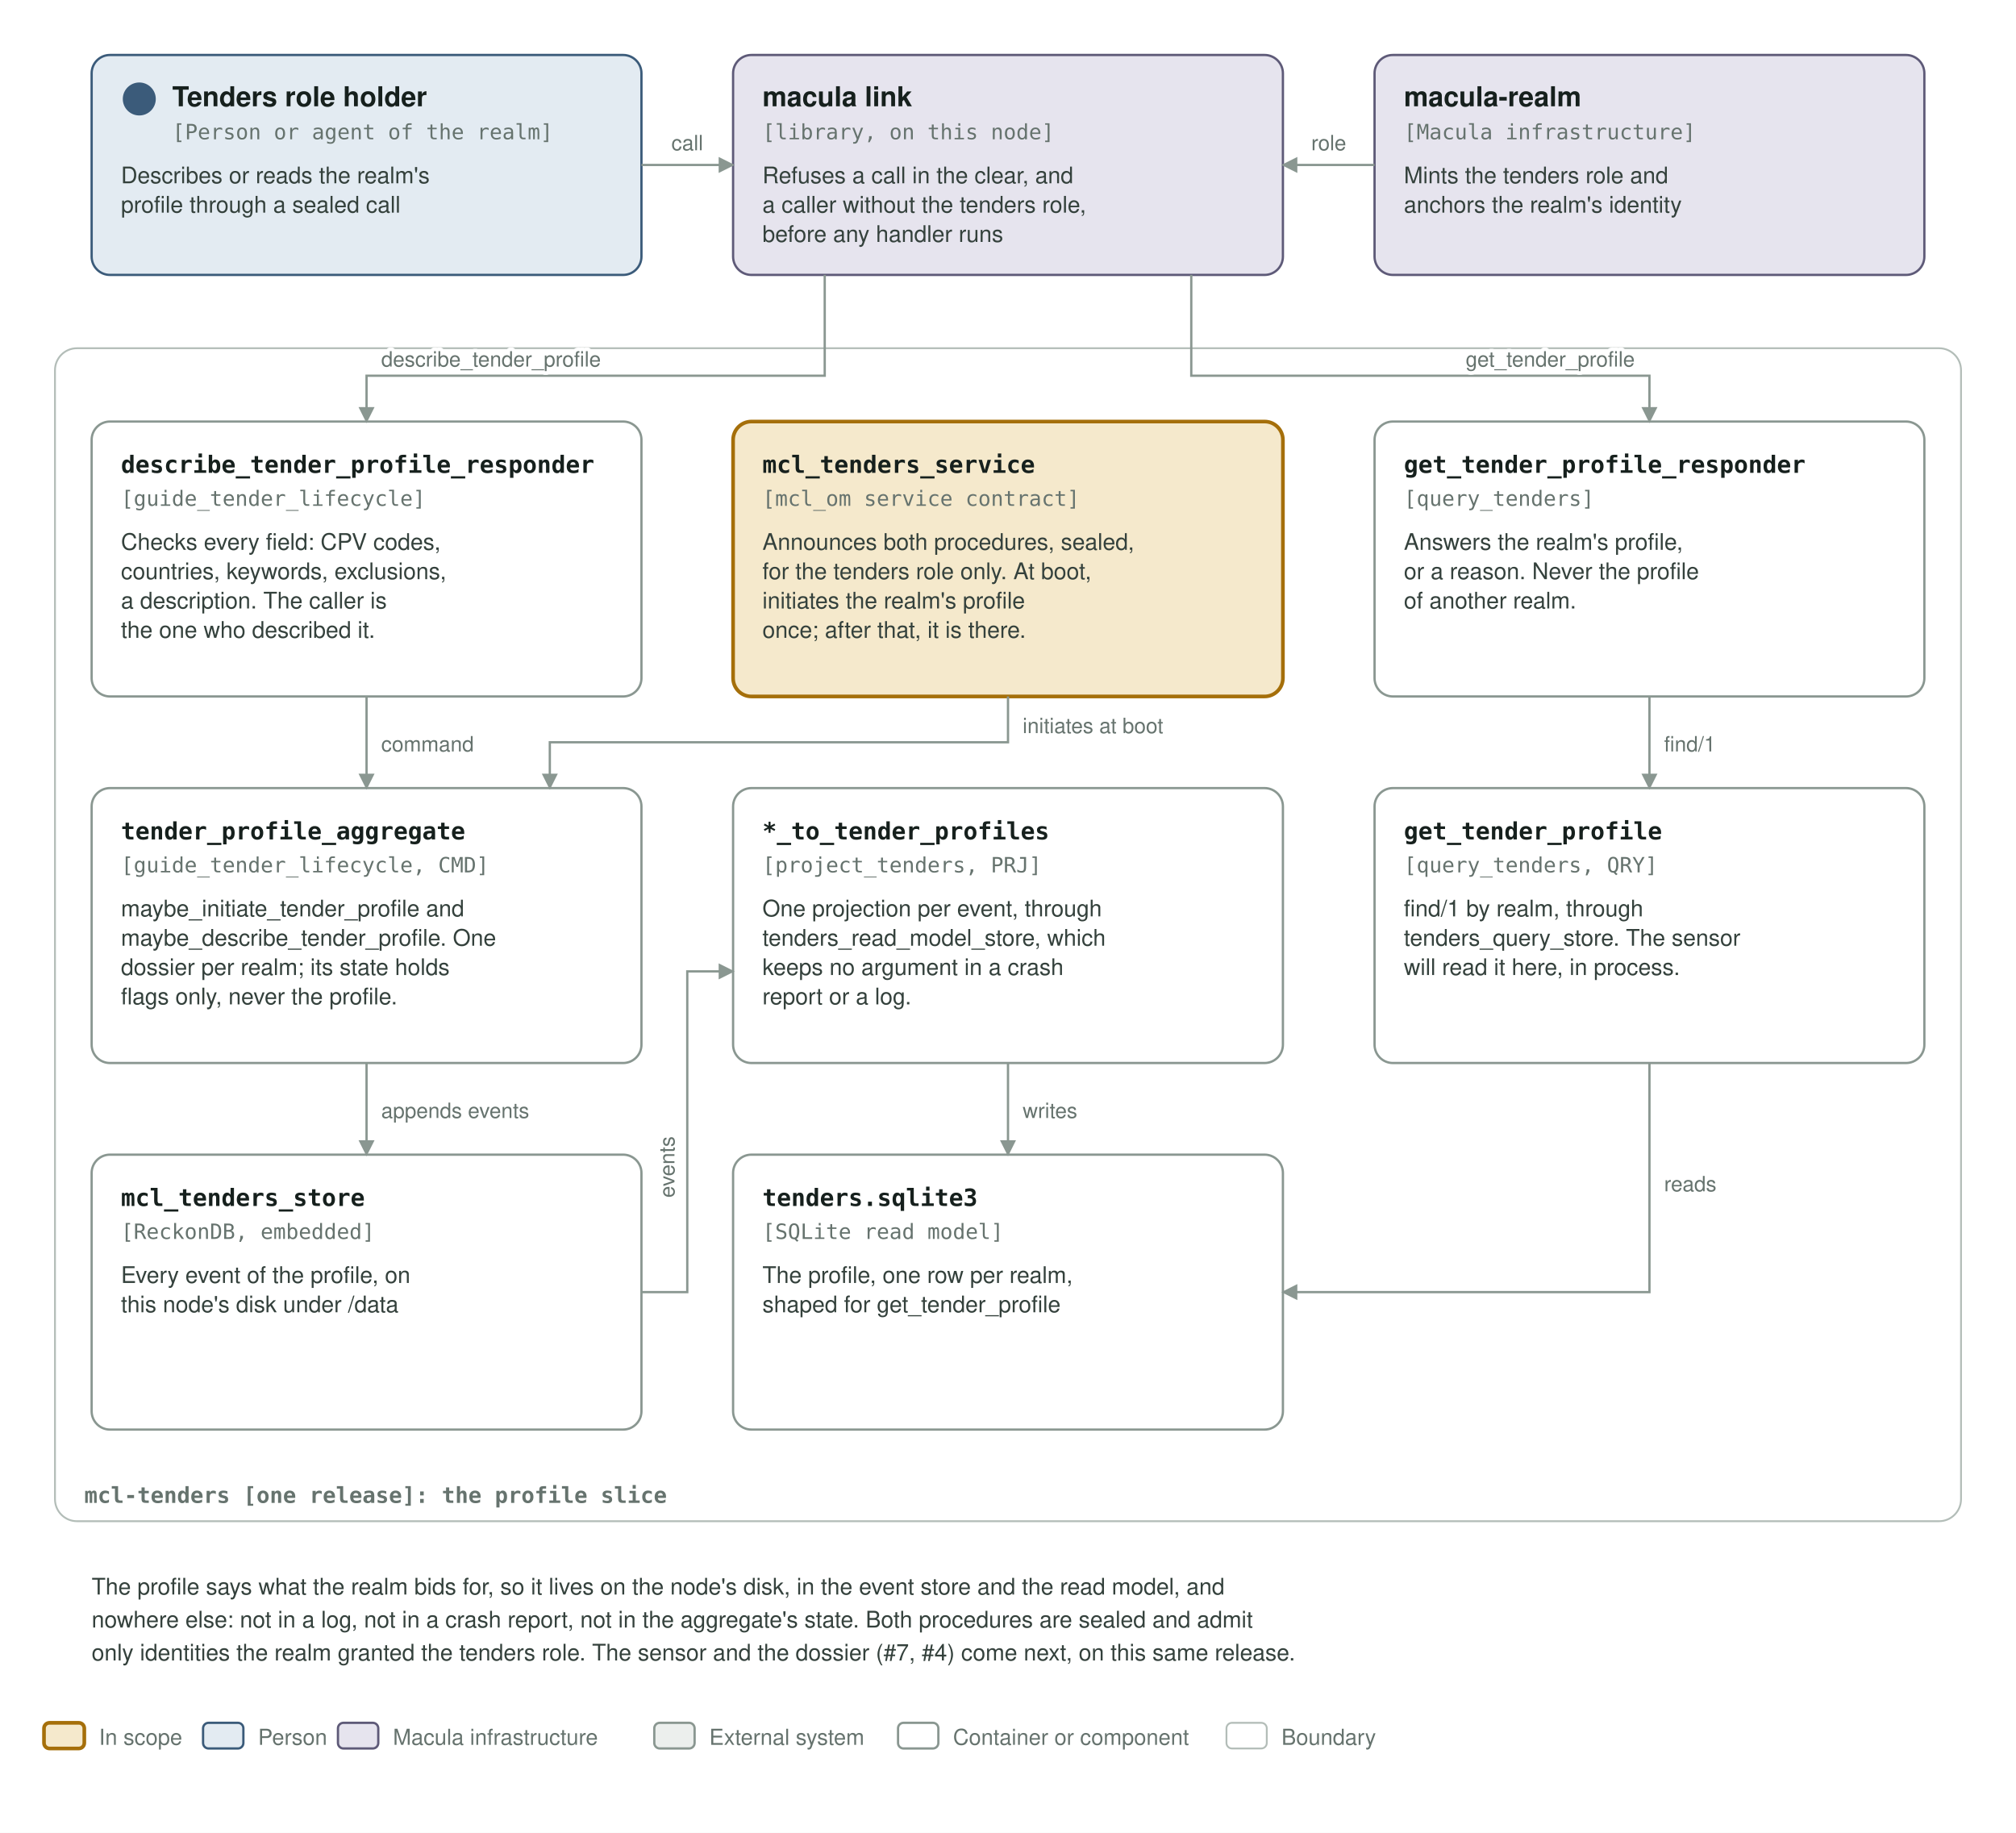
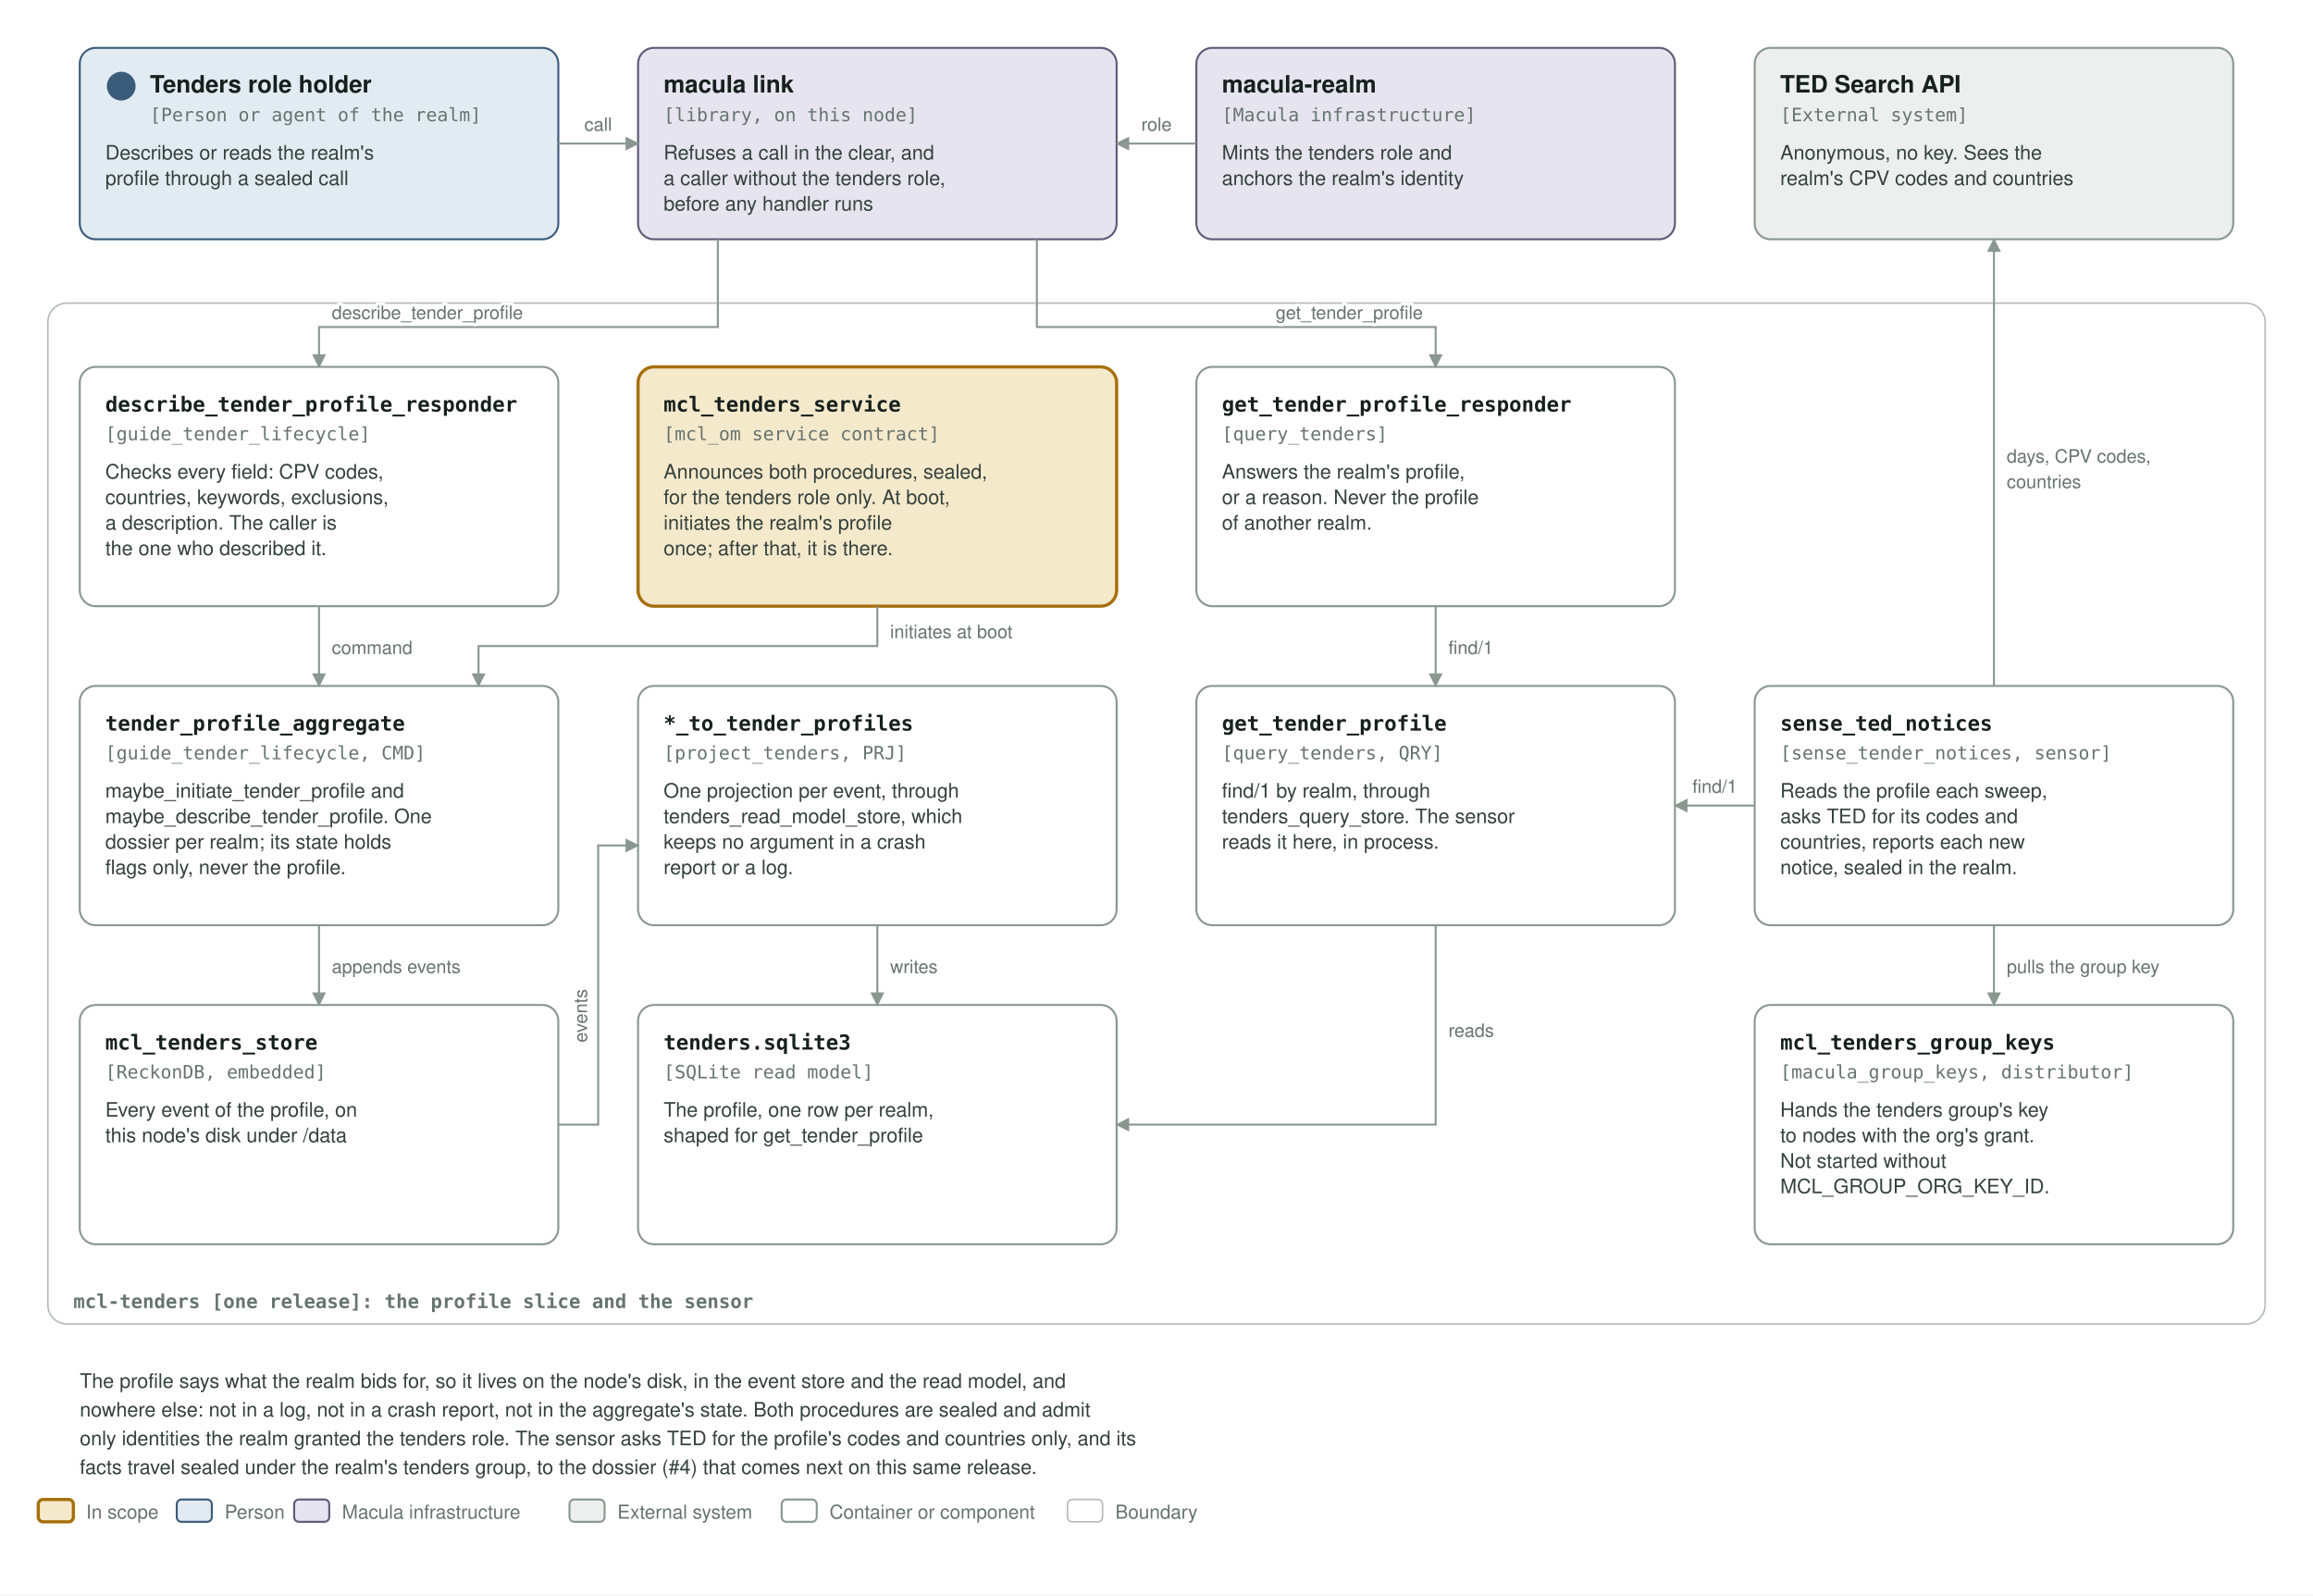
- <svg xmlns="http://www.w3.org/2000/svg" viewBox="0 0 1100 1000" role="img" aria-label="mcl-tenders components: the profile slice">
+ <svg xmlns="http://www.w3.org/2000/svg" viewBox="0 0 1450 1000" role="img" aria-label="mcl-tenders components: the profile slice and the sensor">
  <style>
.t-name { font-family: "Atkinson Hyperlegible", "Segoe UI", system-ui, -apple-system, Helvetica, Arial, sans-serif; font-size: 15px; font-weight: 700; }
.t-desc { font-family: "Atkinson Hyperlegible", "Segoe UI", system-ui, -apple-system, Helvetica, Arial, sans-serif; font-size: 12.5px; }
.t-rel { font-family: "Atkinson Hyperlegible", "Segoe UI", system-ui, -apple-system, Helvetica, Arial, sans-serif; font-size: 11.5px; paint-order: stroke; stroke-width: 4px; stroke-linejoin: round; }
.t-code { font-family: "JetBrains Mono", ui-monospace, Menlo, Consolas, monospace; font-size: 13px; font-weight: 600; }
.t-type { font-family: "JetBrains Mono", ui-monospace, Menlo, Consolas, monospace; font-size: 11.5px; }
.t-bound { font-family: "JetBrains Mono", ui-monospace, Menlo, Consolas, monospace; font-size: 12px; font-weight: 600; }
.t-leg { font-family: "Atkinson Hyperlegible", "Segoe UI", system-ui, -apple-system, Helvetica, Arial, sans-serif; font-size: 12px; }
.edge { fill: none; stroke-width: 1.25; }
.edge-later { fill: none; stroke-width: 1.25; stroke-dasharray: 5 4; }
.bg { fill: #FFFFFF; }
.b-sys { fill: #F5E9CC; stroke: #A56F0A; stroke-width: 2; }
.b-per { fill: #E3EBF2; stroke: #3B5B7A; stroke-width: 1.25; }
.b-mac { fill: #E6E4EE; stroke: #5E5A78; stroke-width: 1.25; }
.b-ext { fill: #ECEFED; stroke: #8A9791; stroke-width: 1.25; }
.b-cmp { fill: #FFFFFF; stroke: #8A9791; stroke-width: 1.25; }
.b-later { fill: none; stroke: #8A9791; stroke-width: 1.25; stroke-dasharray: 5 4; }
.bound { fill: none; stroke: #B3BDB8; stroke-width: 1; }
.head { fill: #3B5B7A; }
.t-name, .t-code { fill: #16201D; }
.t-type, .t-bound, .t-leg { fill: #66736E; }
.t-desc { fill: #34413C; }
.t-rel { fill: #66736E; stroke: #FFFFFF; }
.edge, .edge-later { stroke: #8A9791; }
.arrowhead { fill: #8A9791; }
@media (prefers-color-scheme: dark) {
.bg { fill: #171F1C; }
.b-sys { fill: #3A2E13; stroke: #E3AA3C; }
.b-per { fill: #1D2A36; stroke: #8EB4D8; }
.b-mac { fill: #26243A; stroke: #A9A4C8; }
.b-ext { fill: #1C2421; stroke: #7D8B85; }
.b-cmp { fill: #171F1C; stroke: #7D8B85; }
.b-later { stroke: #7D8B85; }
.bound { stroke: #4A5752; }
.head { fill: #8EB4D8; }
.t-name, .t-code { fill: #E6ECE9; }
.t-type, .t-bound, .t-leg { fill: #93A09A; }
.t-desc { fill: #C3CDC8; }
.t-rel { fill: #93A09A; stroke: #171F1C; }
.edge, .edge-later { stroke: #7D8B85; }
.arrowhead { fill: #7D8B85; }
}
</style>
  <defs>
    <marker id="a" viewBox="0 0 10 10" refX="9" refY="5" markerWidth="7" markerHeight="7" orient="auto-start-reverse">
      <path class="arrowhead" d="M0 0L10 5L0 10z" />
    </marker>
  </defs>
-   <rect class="bg" x="0" y="0" width="1100" height="1000" />
+   <rect class="bg" x="0" y="0" width="1450" height="1000" />
  <rect class="b-per" x="50" y="30" width="300" height="120" rx="10" />
  <circle class="head" cx="76" cy="54" r="9" />
  <text class="t-name" x="94" y="58">Tenders role holder</text>
  <text class="t-type" x="94" y="76">[Person or agent of the realm]</text>
  <text class="t-desc" x="66" y="100">Describes or reads the realm's</text>
  <text class="t-desc" x="66" y="116">profile through a sealed call</text>
  <rect class="b-mac" x="400" y="30" width="300" height="120" rx="10" />
  <text class="t-name" x="416" y="58">macula link</text>
  <text class="t-type" x="416" y="76">[library, on this node]</text>
  <text class="t-desc" x="416" y="100">Refuses a call in the clear, and</text>
  <text class="t-desc" x="416" y="116">a caller without the tenders role,</text>
  <text class="t-desc" x="416" y="132">before any handler runs</text>
  <rect class="b-mac" x="750" y="30" width="300" height="120" rx="10" />
  <text class="t-name" x="766" y="58">macula-realm</text>
  <text class="t-type" x="766" y="76">[Macula infrastructure]</text>
  <text class="t-desc" x="766" y="100">Mints the tenders role and</text>
  <text class="t-desc" x="766" y="116">anchors the realm's identity</text>
-   <rect class="bound" x="30" y="190" width="1040" height="640" rx="12" />
-   <text class="t-bound" x="46" y="820">mcl-tenders [one release]: the profile slice</text>
+   <rect class="bound" x="30" y="190" width="1390" height="640" rx="12" />
+   <text class="t-bound" x="46" y="820">mcl-tenders [one release]: the profile slice and the sensor</text>
  <rect class="b-cmp" x="50" y="230" width="300" height="150" rx="10" />
  <text class="t-code" x="66" y="258">describe_tender_profile_responder</text>
  <text class="t-type" x="66" y="276">[guide_tender_lifecycle]</text>
  <text class="t-desc" x="66" y="300">Checks every field: CPV codes,</text>
  <text class="t-desc" x="66" y="316">countries, keywords, exclusions,</text>
  <text class="t-desc" x="66" y="332">a description. The caller is</text>
  <text class="t-desc" x="66" y="348">the one who described it.</text>
  <rect class="b-sys" x="400" y="230" width="300" height="150" rx="10" />
  <text class="t-code" x="416" y="258">mcl_tenders_service</text>
  <text class="t-type" x="416" y="276">[mcl_om service contract]</text>
  <text class="t-desc" x="416" y="300">Announces both procedures, sealed,</text>
  <text class="t-desc" x="416" y="316">for the tenders role only. At boot,</text>
  <text class="t-desc" x="416" y="332">initiates the realm's profile</text>
  <text class="t-desc" x="416" y="348">once; after that, it is there.</text>
  <rect class="b-cmp" x="750" y="230" width="300" height="150" rx="10" />
  <text class="t-code" x="766" y="258">get_tender_profile_responder</text>
  <text class="t-type" x="766" y="276">[query_tenders]</text>
  <text class="t-desc" x="766" y="300">Answers the realm's profile,</text>
  <text class="t-desc" x="766" y="316">or a reason. Never the profile</text>
  <text class="t-desc" x="766" y="332">of another realm.</text>
  <rect class="b-cmp" x="50" y="430" width="300" height="150" rx="10" />
  <text class="t-code" x="66" y="458">tender_profile_aggregate</text>
  <text class="t-type" x="66" y="476">[guide_tender_lifecycle, CMD]</text>
  <text class="t-desc" x="66" y="500">maybe_initiate_tender_profile and</text>
  <text class="t-desc" x="66" y="516">maybe_describe_tender_profile. One</text>
  <text class="t-desc" x="66" y="532">dossier per realm; its state holds</text>
  <text class="t-desc" x="66" y="548">flags only, never the profile.</text>
  <rect class="b-cmp" x="400" y="430" width="300" height="150" rx="10" />
  <text class="t-code" x="416" y="458">*_to_tender_profiles</text>
  <text class="t-type" x="416" y="476">[project_tenders, PRJ]</text>
  <text class="t-desc" x="416" y="500">One projection per event, through</text>
  <text class="t-desc" x="416" y="516">tenders_read_model_store, which</text>
  <text class="t-desc" x="416" y="532">keeps no argument in a crash</text>
  <text class="t-desc" x="416" y="548">report or a log.</text>
  <rect class="b-cmp" x="750" y="430" width="300" height="150" rx="10" />
  <text class="t-code" x="766" y="458">get_tender_profile</text>
  <text class="t-type" x="766" y="476">[query_tenders, QRY]</text>
  <text class="t-desc" x="766" y="500">find/1 by realm, through</text>
  <text class="t-desc" x="766" y="516">tenders_query_store. The sensor</text>
-   <text class="t-desc" x="766" y="532">will read it here, in process.</text>
+   <text class="t-desc" x="766" y="532">reads it here, in process.</text>
  <rect class="b-cmp" x="50" y="630" width="300" height="150" rx="10" />
  <text class="t-code" x="66" y="658">mcl_tenders_store</text>
  <text class="t-type" x="66" y="676">[ReckonDB, embedded]</text>
  <text class="t-desc" x="66" y="700">Every event of the profile, on</text>
  <text class="t-desc" x="66" y="716">this node's disk under /data</text>
  <rect class="b-cmp" x="400" y="630" width="300" height="150" rx="10" />
  <text class="t-code" x="416" y="658">tenders.sqlite3</text>
  <text class="t-type" x="416" y="676">[SQLite read model]</text>
  <text class="t-desc" x="416" y="700">The profile, one row per realm,</text>
  <text class="t-desc" x="416" y="716">shaped for get_tender_profile</text>
+   <rect class="b-ext" x="1100" y="30" width="300" height="120" rx="10" />
+   <text class="t-name" x="1116" y="58">TED Search API</text>
+   <text class="t-type" x="1116" y="76">[External system]</text>
+   <text class="t-desc" x="1116" y="100">Anonymous, no key. Sees the</text>
+   <text class="t-desc" x="1116" y="116">realm's CPV codes and countries</text>
+   <rect class="b-cmp" x="1100" y="430" width="300" height="150" rx="10" />
+   <text class="t-code" x="1116" y="458">sense_ted_notices</text>
+   <text class="t-type" x="1116" y="476">[sense_tender_notices, sensor]</text>
+   <text class="t-desc" x="1116" y="500">Reads the profile each sweep,</text>
+   <text class="t-desc" x="1116" y="516">asks TED for its codes and</text>
+   <text class="t-desc" x="1116" y="532">countries, reports each new</text>
+   <text class="t-desc" x="1116" y="548">notice, sealed in the realm.</text>
+   <rect class="b-cmp" x="1100" y="630" width="300" height="150" rx="10" />
+   <text class="t-code" x="1116" y="658">mcl_tenders_group_keys</text>
+   <text class="t-type" x="1116" y="676">[macula_group_keys, distributor]</text>
+   <text class="t-desc" x="1116" y="700">Hands the tenders group's key</text>
+   <text class="t-desc" x="1116" y="716">to nodes with the org's grant.</text>
+   <text class="t-desc" x="1116" y="732">Not started without</text>
+   <text class="t-desc" x="1116" y="748">MCL_GROUP_ORG_KEY_ID.</text>
  <path class="edge" d="M350 90H400" marker-end="url(#a)" />
  <text class="t-rel" x="375" y="82" text-anchor="middle">call</text>
+   <path class="edge" d="M1100 505H1050" marker-end="url(#a)" />
+   <text class="t-rel" x="1075" y="497" text-anchor="middle">find/1</text>
+   <path class="edge" d="M1250 430V150" marker-end="url(#a)" />
+   <text class="t-rel" x="1258" y="290">days, CPV codes,</text>
+   <text class="t-rel" x="1258" y="306">countries</text>
+   <path class="edge" d="M1250 580V630" marker-end="url(#a)" />
+   <text class="t-rel" x="1258" y="610">pulls the group key</text>
  <path class="edge" d="M750 90H700" marker-end="url(#a)" />
  <text class="t-rel" x="725" y="82" text-anchor="middle">role</text>
  <path class="edge" d="M450 150V205H200V230" marker-end="url(#a)" />
  <text class="t-rel" x="208" y="200">describe_tender_profile</text>
  <path class="edge" d="M650 150V205H900V230" marker-end="url(#a)" />
  <text class="t-rel" x="892" y="200" text-anchor="end">get_tender_profile</text>
  <path class="edge" d="M200 380V430" marker-end="url(#a)" />
  <text class="t-rel" x="208" y="410">command</text>
  <path class="edge" d="M550 380V405H300V430" marker-end="url(#a)" />
  <text class="t-rel" x="558" y="400">initiates at boot</text>
  <path class="edge" d="M900 380V430" marker-end="url(#a)" />
  <text class="t-rel" x="908" y="410">find/1</text>
  <path class="edge" d="M200 580V630" marker-end="url(#a)" />
  <text class="t-rel" x="208" y="610">appends events</text>
  <path class="edge" d="M350 705H375V530H400" marker-end="url(#a)" />
  <text class="t-rel" x="368" y="620" text-anchor="end" transform="rotate(-90 368 620)">events</text>
  <path class="edge" d="M550 580V630" marker-end="url(#a)" />
  <text class="t-rel" x="558" y="610">writes</text>
  <path class="edge" d="M900 580V705H700" marker-end="url(#a)" />
  <text class="t-rel" x="908" y="650">reads</text>
  <text class="t-desc" x="50" y="870">The profile says what the realm bids for, so it lives on the node's disk, in the event store and the read model, and</text>
  <text class="t-desc" x="50" y="888">nowhere else: not in a log, not in a crash report, not in the aggregate's state. Both procedures are sealed and admit</text>
-   <text class="t-desc" x="50" y="906">only identities the realm granted the tenders role. The sensor and the dossier (#7, #4) come next, on this same release.</text>
+   <text class="t-desc" x="50" y="906">only identities the realm granted the tenders role. The sensor asks TED for the profile's codes and countries only, and its</text>
+   <text class="t-desc" x="50" y="924">facts travel sealed under the realm's tenders group, to the dossier (#4) that comes next on this same release.</text>
  <rect class="b-sys" x="24" y="940" width="22" height="14" rx="3" />
  <text class="t-leg" x="54" y="952">In scope</text>
  <rect class="b-per" x="110.8" y="940" width="22" height="14" rx="3" />
  <text class="t-leg" x="140.8" y="952">Person</text>
  <rect class="b-mac" x="184.4" y="940" width="22" height="14" rx="3" />
  <text class="t-leg" x="214.4" y="952">Macula infrastructure</text>
  <rect class="b-ext" x="357.0" y="940" width="22" height="14" rx="3" />
  <text class="t-leg" x="387.0" y="952">External system</text>
  <rect class="b-cmp" x="490.0" y="940" width="22" height="14" rx="3" />
  <text class="t-leg" x="520.0" y="952">Container or component</text>
  <rect class="bound" x="669.2" y="940" width="22" height="14" rx="3" />
  <text class="t-leg" x="699.2" y="952">Boundary</text>
</svg>
